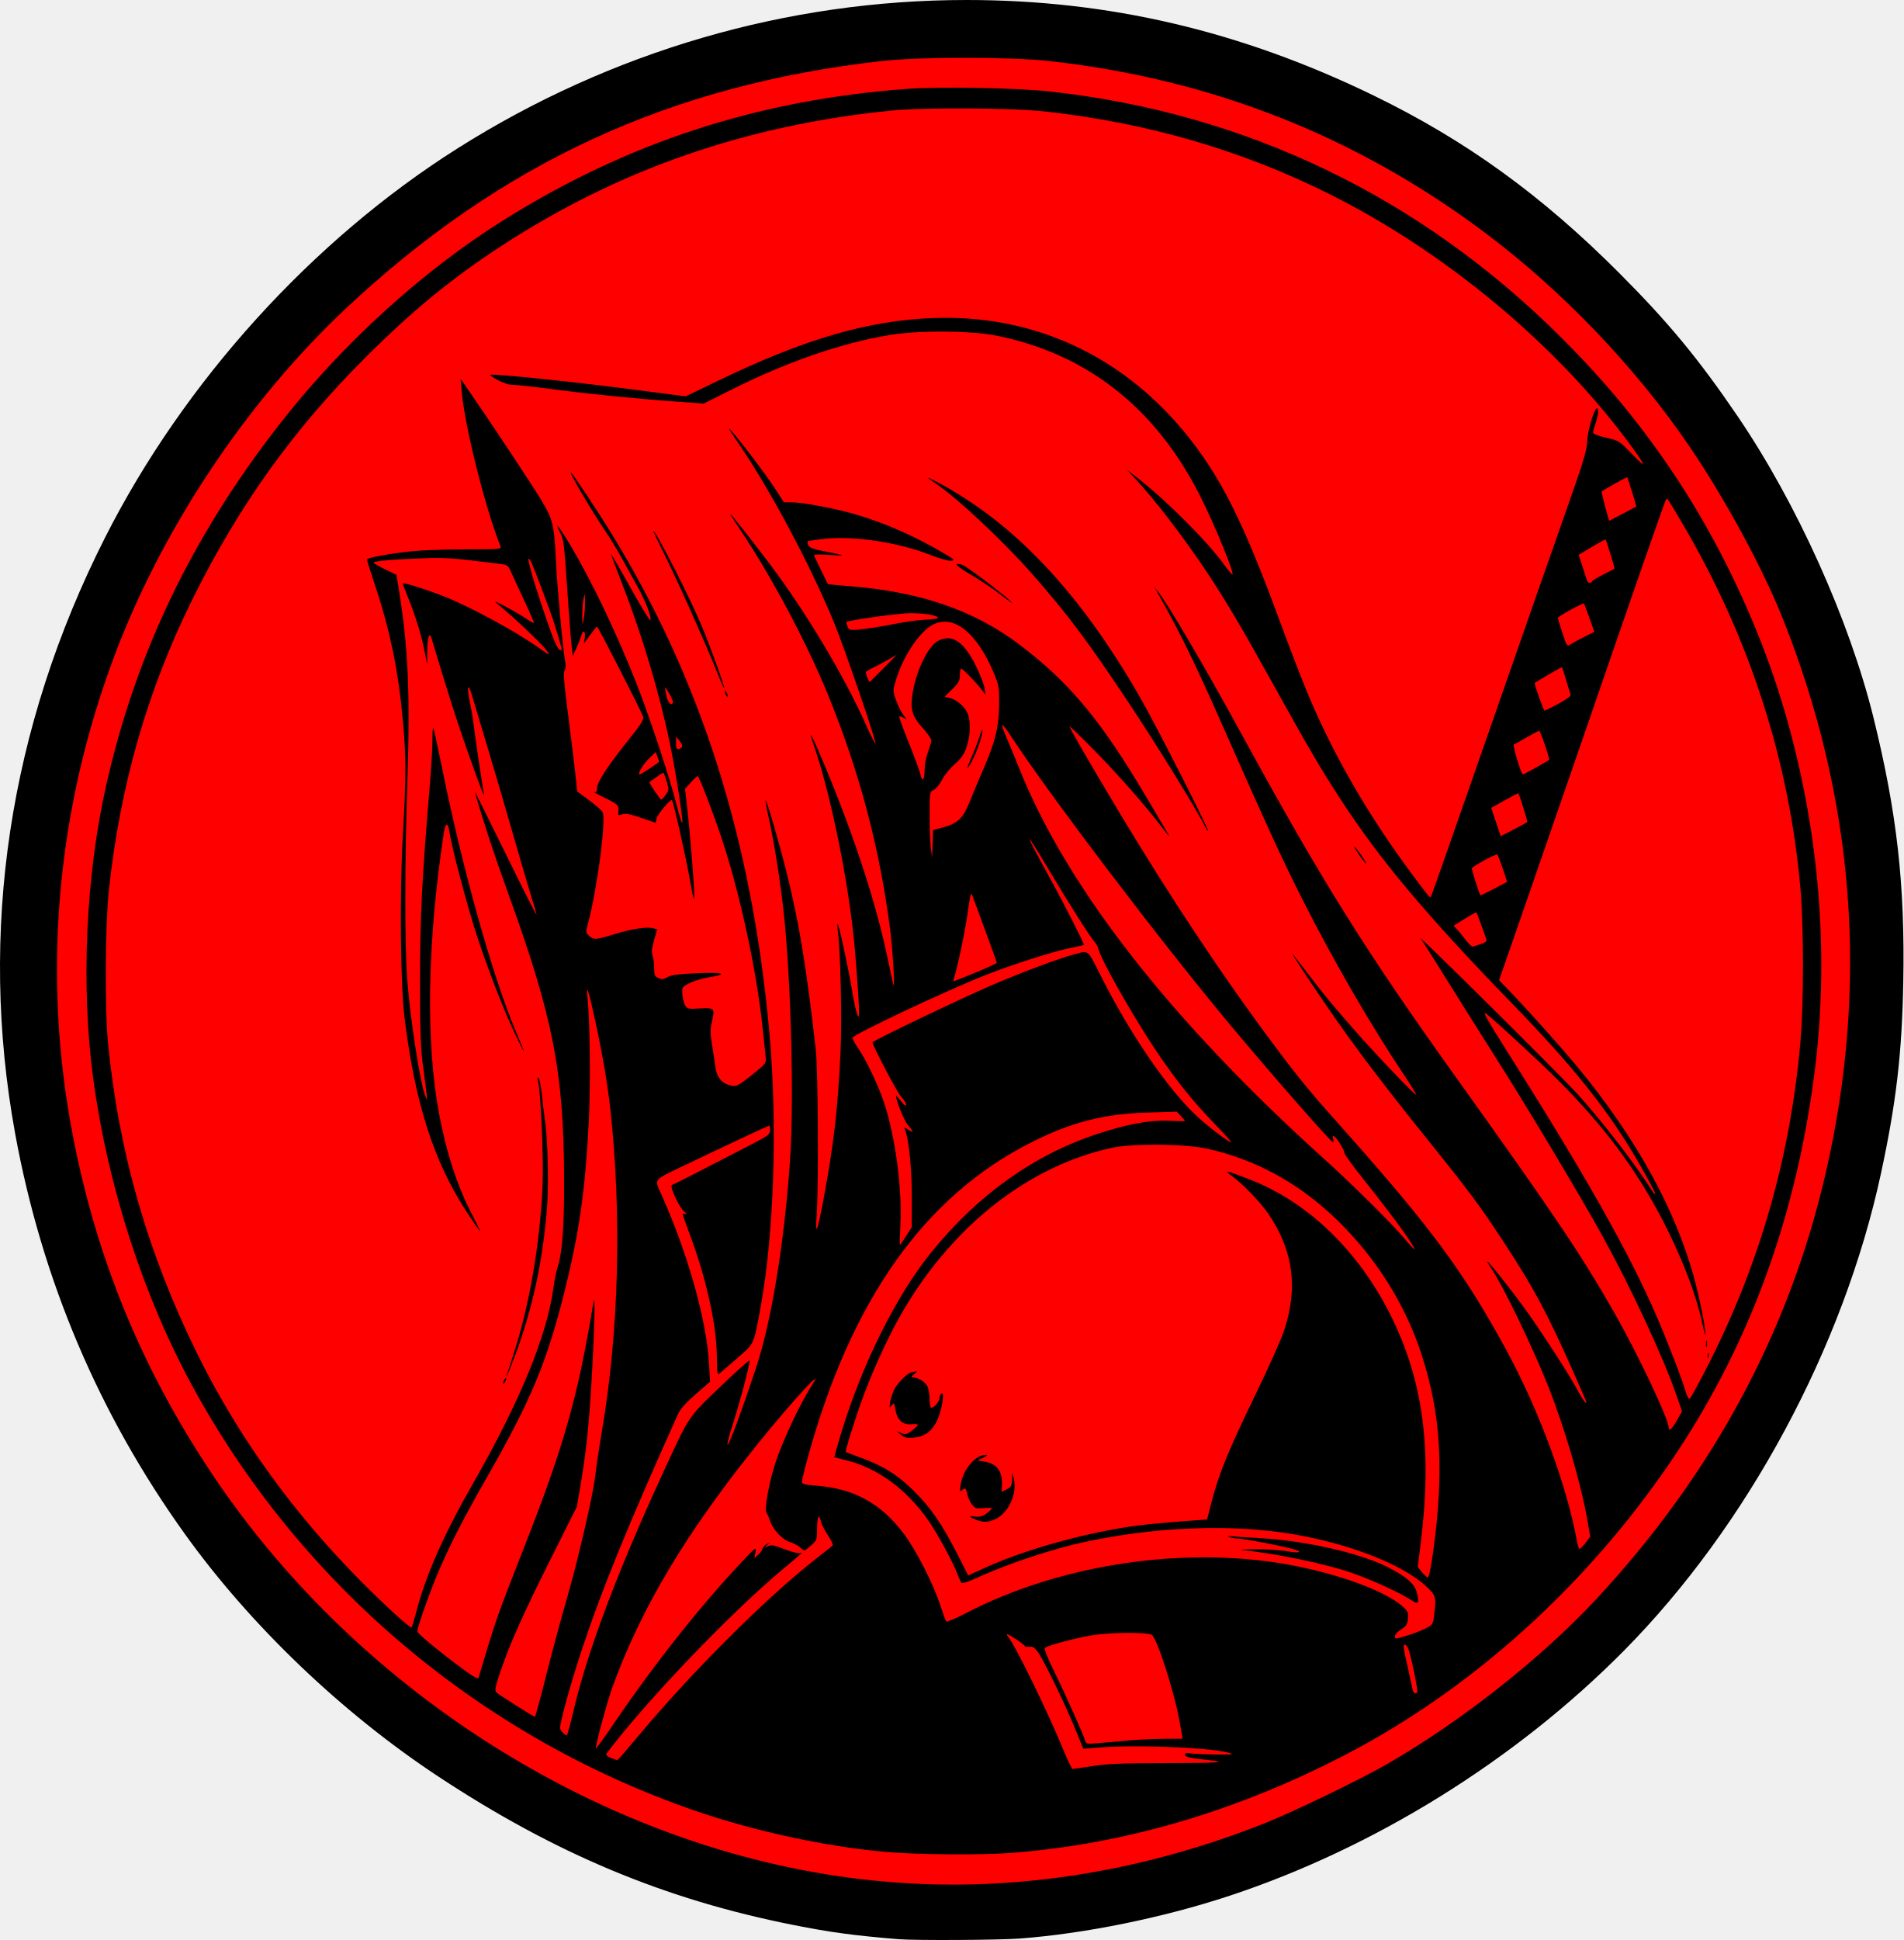
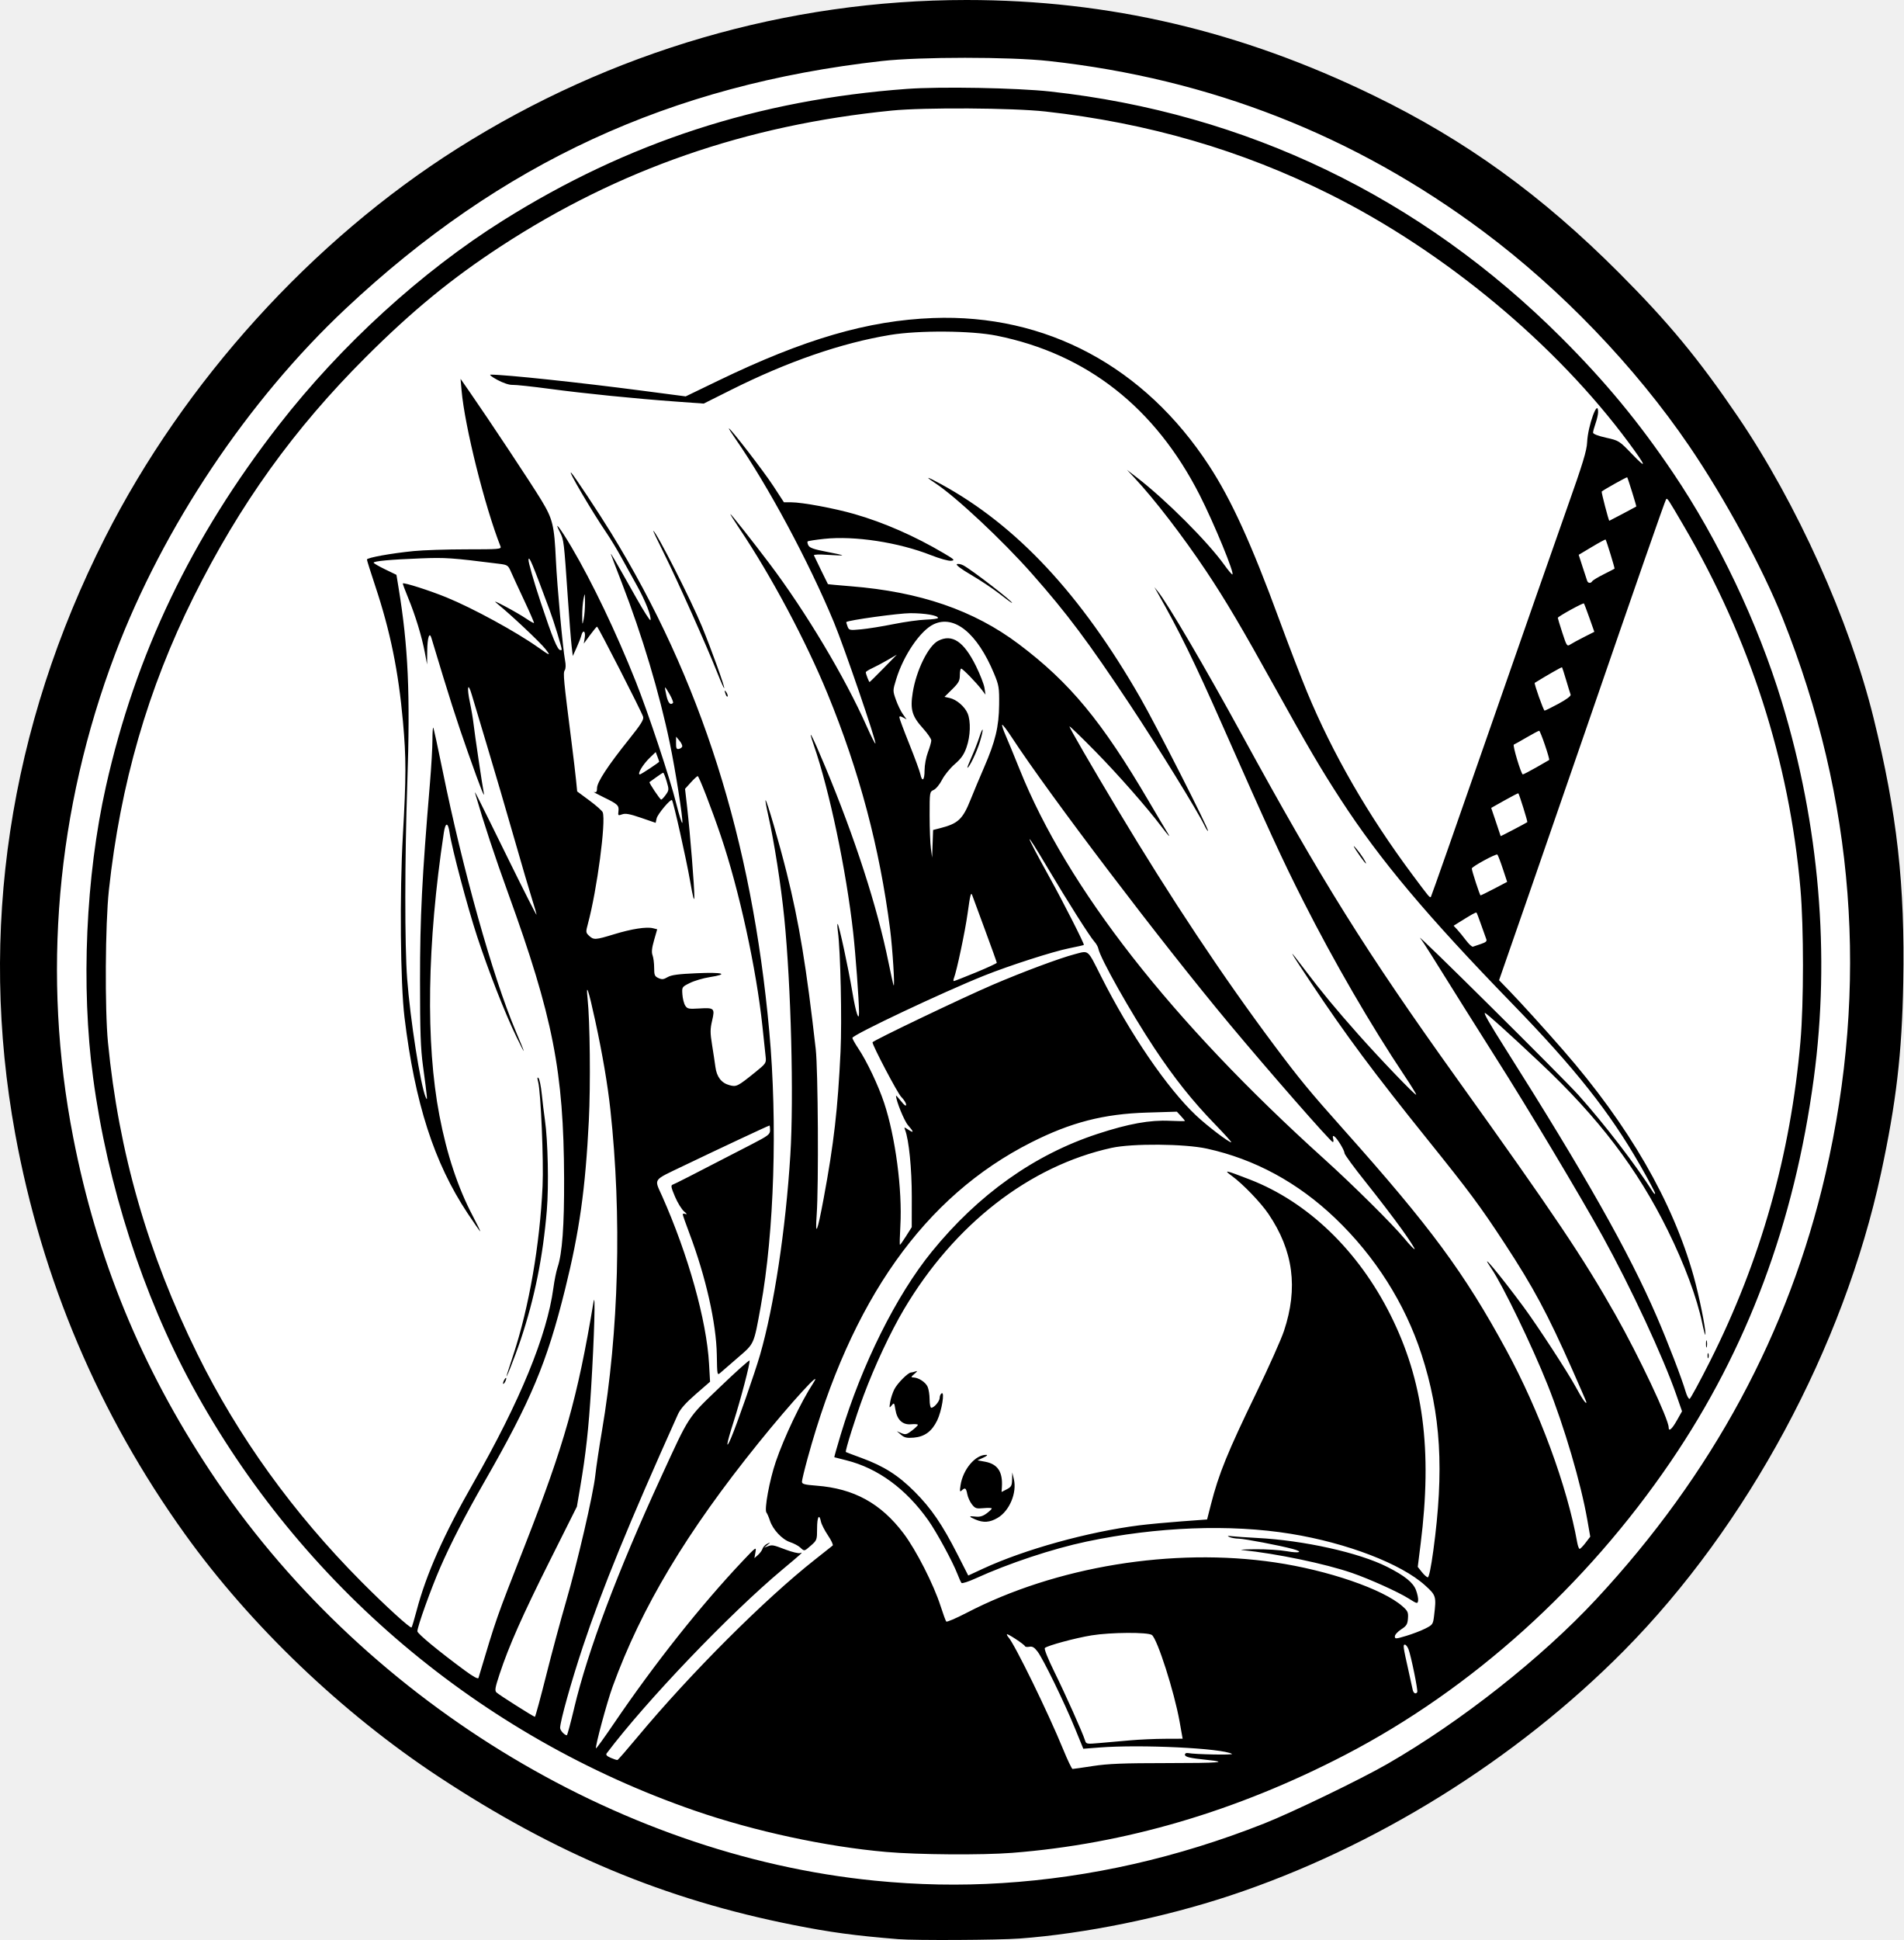
<svg xmlns="http://www.w3.org/2000/svg" width="299.849mm" height="305.547mm" viewBox="0 0 299.849 305.547" version="1.1" id="svg1" xml:space="preserve">
  <defs id="defs1" />
  <g id="layer1" transform="translate(157.0389,-444.9729)">
-     <ellipse style="fill:#ff0000;fill-opacity:1;stroke-width:1.228;paint-order:stroke fill markers" id="path4" cx="-6.619" cy="597.449" rx="145.098" ry="146.88" transform="translate(2.0833329e-7)" />
+     <ellipse style="fill:#ffffff;fill-opacity:1;stroke-width:1.228;paint-order:stroke fill markers" id="path4" cx="-6.619" cy="597.449" rx="145.098" ry="146.88" transform="translate(2.0833329e-7)" />
    <path style="display:inline;fill:#000000;fill-opacity:1" d="m -15.498,750.392 c -6.908,-0.562 -10.696,-1.074 -16.535,-2.231 -20.292,-4.023 -37.527,-11.227 -55.961,-23.391 -15.189,-10.022 -29.592,-23.799 -39.906,-38.171 -13.57,-18.908 -22.543,-40.064 -26.748,-63.063 -5.823,-31.855 -0.976,-64.001 14.158,-93.896 12.425,-24.544 32.604,-46.818 55.539,-61.305 24.196,-15.284 51.914,-23.362 80.162,-23.362 22.432,0 43.242,4.885 64.168,15.062 14.464,7.035 26.394,15.657 38.629,27.92 7.798,7.816 12.526,13.536 18.71,22.635 9.29,13.67 17.578,32.074 21.372,47.458 3.702,15.011 4.969,26.308 4.68,41.706 -0.21,11.187 -1.109,18.878 -3.512,30.03 -5.902,27.39 -21.06,55.537 -40.475,75.156 -17.056,17.235 -39.303,31.061 -62.125,38.609 -10.473,3.464 -22.856,5.985 -33.106,6.742 -3.338,0.246 -16.411,0.315 -19.05,0.1 z M 0.774,741.558 C 14.691,740.681 28.44,737.561 42.049,732.191 c 4.427,-1.747 15.192,-6.948 19.447,-9.395 11.576,-6.659 24.271,-16.67 32.894,-25.939 18.284,-19.654 30.363,-42.041 36.118,-66.94 6.876,-29.745 4.623,-59.086 -6.719,-87.518 -3.185,-7.983 -9.131,-18.948 -14.738,-27.178 C 100.538,502.725 88.859,490.559 76.592,481.408 56.341,466.3 33.591,457.379 8.183,454.583 c -6.14,-0.676 -20.312,-0.674 -26.326,0.002 -33.331,3.751 -59.985,16.055 -84.399,38.961 -15.48,14.524 -28.789,34.434 -36.331,54.349 -9.314,24.595 -11.594,50.773 -6.638,76.2 3.732,19.143 10.69,36.109 21.541,52.52 23.571,35.651 63.872,60.498 104.709,64.557 6.818,0.678 13.385,0.804 20.035,0.385 z M -17.405,736.656 c -9.522,-0.831 -20.779,-3.258 -30.183,-6.506 -33.819,-11.682 -62.115,-35.594 -79.158,-66.893 -7.787,-14.301 -13.368,-31.64 -15.628,-48.553 -1.923,-14.387 -1.16,-31.691 2.023,-45.88 4.671,-20.826 13.471,-39.209 27.244,-56.911 9.81,-12.608 22.475,-24.166 35.3,-32.213 19.618,-12.309 40.184,-19.008 63.632,-20.726 5.27,-0.386 17.325,-0.165 22.592,0.415 30.844,3.395 58.327,16.628 80.481,38.753 6.961,6.952 12.214,13.306 17.617,21.311 7.121,10.55 13.322,23.597 17.103,35.983 5.928,19.419 7.675,39.942 5.055,59.399 -3.067,22.779 -10.478,42.626 -22.527,60.325 -13.387,19.665 -31.349,35.85 -51.266,46.193 -17.109,8.885 -34.702,14.06 -52.507,15.443 -4.73,0.367 -14.782,0.296 -19.78,-0.14 z M 15.119,723.12 c 2.374,-0.365 4.757,-0.46 11.632,-0.463 8.333,-0.003 9.952,-0.134 6.303,-0.509 -2.706,-0.278 -3.44,-0.454 -3.44,-0.822 0,-0.188 0.208,-0.301 0.463,-0.251 1.108,0.22 7.307,0.337 6.945,0.132 -1.579,-0.896 -14.376,-1.51 -20.902,-1.004 l -2.514,0.195 -1.323,-3.238 c -1.652,-4.043 -4.985,-10.884 -5.876,-12.06 -0.507,-0.668 -0.822,-0.856 -1.29,-0.766 -0.341,0.065 -0.654,0.027 -0.695,-0.084 -0.111,-0.3 -2.853,-2.099 -2.853,-1.872 0,0.107 0.104,0.307 0.232,0.445 0.976,1.059 6.288,11.929 8.624,17.648 0.699,1.71 1.369,3.109 1.49,3.109 0.121,0 1.563,-0.207 3.205,-0.46 z m -71.741,-4.567 c 8.31,-9.984 20.06,-21.729 27.955,-27.944 1.423,-1.12 2.681,-2.118 2.796,-2.217 0.115,-0.1 -0.22,-0.819 -0.745,-1.598 -0.524,-0.779 -1.02,-1.751 -1.102,-2.159 -0.273,-1.363 -0.611,-0.763 -0.611,1.083 0,1.758 -0.034,1.855 -0.935,2.646 -1.1,0.966 -1.057,0.958 -1.729,0.332 -0.289,-0.269 -1.008,-0.648 -1.598,-0.843 -1.246,-0.411 -2.719,-1.991 -3.173,-3.402 -0.169,-0.525 -0.413,-1.088 -0.543,-1.252 -0.369,-0.467 0.479,-5.086 1.469,-7.996 1.307,-3.844 3.977,-9.453 5.89,-12.372 1.744,-2.662 -3.456,3.016 -8.601,9.391 -11.357,14.072 -18.447,25.915 -22.986,38.394 -0.905,2.487 -2.802,9.532 -2.617,9.717 0.053,0.053 1.319,-1.705 2.815,-3.907 6.431,-9.464 13.672,-18.598 20.339,-25.653 2.064,-2.184 2.12,-2.222 1.961,-1.323 l -0.164,0.926 0.563,-0.498 c 0.31,-0.274 0.633,-0.72 0.72,-0.992 0.086,-0.272 0.417,-0.62 0.734,-0.773 0.571,-0.276 0.571,-0.274 0.048,0.168 l -0.529,0.447 0.529,-0.199 c 0.737,-0.278 0.832,-0.261 2.888,0.517 1.006,0.381 2.018,0.621 2.249,0.534 0.54,-0.204 0.383,-0.058 -2.781,2.588 -8.319,6.955 -21.496,20.732 -27.694,28.956 -0.169,0.225 0.023,0.435 0.642,0.705 0.486,0.211 0.963,0.365 1.06,0.341 0.097,-0.024 1.514,-1.651 3.149,-3.615 z m 77.637,0.518 c 1.455,-0.127 3.905,-0.236 5.443,-0.242 l 2.797,-0.011 -0.483,-2.712 c -0.831,-4.661 -3.499,-12.994 -4.363,-13.626 -0.635,-0.464 -6.484,-0.428 -9.487,0.059 -2.565,0.416 -6.985,1.611 -7.372,1.993 -0.138,0.136 0.487,1.7 1.499,3.754 1.752,3.555 4.458,9.603 4.818,10.767 0.191,0.619 0.236,0.627 2.349,0.44 1.185,-0.105 3.344,-0.294 4.8,-0.421 z m -87.609,-5.083 c 2.174,-9.106 6.79,-21.376 13.674,-36.346 4.562,-9.921 4.116,-9.24 9.295,-14.213 2.519,-2.419 4.615,-4.296 4.658,-4.17 0.121,0.357 -1.396,6.156 -2.566,9.807 -1.076,3.357 -1.233,4.461 -0.335,2.362 0.906,-2.119 3.742,-10.252 4.549,-13.045 2.209,-7.644 4.043,-19.742 4.778,-31.509 0.562,-8.999 0.109,-26.704 -0.954,-37.306 -0.521,-5.198 -1.604,-12.113 -2.543,-16.243 -0.278,-1.221 -0.461,-2.264 -0.408,-2.318 0.151,-0.151 2.154,6.72 3.327,11.418 1.951,7.809 3.12,14.902 4.578,27.781 0.367,3.238 0.472,21.472 0.15,26.061 -0.257,3.67 0.092,2.857 1.101,-2.567 1.605,-8.626 2.228,-14.043 2.656,-23.109 0.234,-4.948 -0.006,-15.885 -0.415,-18.907 -0.098,-0.728 -0.114,-1.263 -0.036,-1.191 0.229,0.212 1.686,6.967 2.311,10.716 0.55,3.297 1.068,4.852 1.053,3.162 -0.018,-2.02 -0.54,-9.105 -0.925,-12.554 -1.092,-9.781 -3.753,-22.431 -6.199,-29.478 -1.077,-3.103 -0.308,-1.658 1.779,3.343 4.707,11.279 8.204,22.08 9.979,30.825 0.377,1.859 0.742,3.499 0.81,3.644 0.233,0.499 -0.159,-5.77 -0.553,-8.839 -1.645,-12.822 -4.855,-24.905 -9.847,-37.066 -3.43,-8.354 -8.889,-18.588 -13.867,-25.995 -0.856,-1.273 -1.505,-2.315 -1.444,-2.315 0.121,0 3.56,4.357 6.162,7.805 5.716,7.576 11.873,17.878 15.303,25.605 0.696,1.568 1.317,2.8 1.38,2.737 0.214,-0.214 -4.908,-15.182 -6.543,-19.124 -3.956,-9.536 -10.376,-21.493 -15.497,-28.864 -0.632,-0.91 -1.101,-1.654 -1.042,-1.654 0.275,0 5.495,6.765 6.992,9.062 l 1.682,2.58 h 1.131 c 1.741,0 6.822,0.944 9.981,1.854 4.658,1.342 9.485,3.459 14.088,6.18 1.67,0.987 1.781,1.103 1.13,1.178 -0.397,0.046 -1.809,-0.347 -3.139,-0.873 -5.143,-2.034 -12.06,-3.092 -16.855,-2.58 -1.353,0.145 -2.523,0.327 -2.601,0.404 -0.078,0.078 -0.021,0.366 0.126,0.641 0.2,0.374 0.906,0.62 2.8,0.977 1.393,0.262 2.532,0.518 2.532,0.568 0,0.05 -1.028,0.019 -2.285,-0.07 -1.335,-0.094 -2.242,-0.061 -2.183,0.079 0.116,0.272 2.145,4.444 2.203,4.529 0.021,0.03 1.64,0.183 3.599,0.338 10.906,0.868 19.388,3.785 26.45,9.098 8.067,6.069 13.076,12.12 20.504,24.772 1.324,2.256 2.632,4.458 2.905,4.895 0.637,1.016 0.216,0.598 -0.931,-0.926 -2.257,-2.996 -6.791,-8.153 -10.41,-11.838 -2.178,-2.218 -4.008,-3.986 -4.065,-3.929 -0.093,0.093 3.357,6.053 7.62,13.163 8.337,13.907 16.521,26.219 24.68,37.132 3.943,5.274 5.567,7.243 10.906,13.229 13.712,15.374 18.966,22.493 25.583,34.66 5.226,9.61 9.612,21.507 11.194,30.361 0.098,0.546 0.269,0.992 0.381,0.992 0.112,0 0.534,-0.432 0.937,-0.961 l 0.733,-0.961 -0.465,-2.659 c -1.012,-5.783 -3.612,-14.629 -6.236,-21.216 -2.447,-6.143 -7.057,-15.683 -8.863,-18.34 -2.21,-3.252 1.296,0.926 5.066,6.037 2.173,2.946 6.94,10.254 8.155,12.5 1.072,1.983 1.734,2.935 1.734,2.496 0,-0.064 -0.996,-2.363 -2.213,-5.109 -3.932,-8.871 -6.11,-12.932 -10.675,-19.907 -3.8,-5.806 -5.517,-8.12 -12.101,-16.307 -8.501,-10.572 -12.835,-16.399 -18.339,-24.654 -3.727,-5.59 -3.884,-5.924 -0.975,-2.069 2.549,3.378 4.8,6.101 8.308,10.052 3.505,3.947 9.04,9.714 9.184,9.569 0.054,-0.054 -0.769,-1.395 -1.828,-2.98 C 58.936,606.514 53.075,596.405 48.274,586.922 44.977,580.41 42.786,575.648 35.552,559.273 31.102,549.198 28.726,544.341 25.326,538.371 l -0.527,-0.926 0.541,0.661 c 1.521,1.861 7.43,11.933 13.272,22.622 12.599,23.052 19.484,34.064 33.816,54.083 15.491,21.639 19.869,28.156 24.995,37.213 3.69,6.519 8.391,16.472 8.391,17.764 0,0.724 0.509,0.292 1.293,-1.097 l 0.814,-1.443 -0.903,-2.594 c -2.081,-5.978 -7.153,-16.89 -11.597,-24.947 -3.482,-6.313 -11.985,-20.526 -16.859,-28.178 -1.779,-2.793 -7.911,-12.563 -10.131,-16.14 -0.722,-1.164 -1.507,-2.354 -1.743,-2.644 -1.327,-1.629 22.469,21.961 24.941,24.725 4.103,4.587 8.988,10.945 11.721,15.258 0.173,0.273 0.322,0.368 0.331,0.21 0.009,-0.158 -1.069,-2.182 -2.395,-4.498 C 96.533,620.133 91.069,613.238 81.144,603.02 67.715,589.195 60.362,580.444 54.166,570.915 51.013,566.063 48.984,562.607 43.763,553.188 38.556,543.794 36.013,539.494 32.969,534.931 29.318,529.461 24.807,523.591 21.701,520.27 l -1.216,-1.3 1.587,1.224 c 4.545,3.505 11.134,10.096 13.758,13.762 0.582,0.813 1.145,1.484 1.25,1.491 0.449,0.03 -2.868,-8.038 -5.14,-12.502 -7.022,-13.795 -17.78,-22.239 -31.98,-25.102 -3.997,-0.806 -12.263,-0.864 -16.781,-0.118 -7.676,1.268 -16.142,4.192 -25.064,8.658 l -4.304,2.154 -4.366,-0.316 c -6.518,-0.472 -14.335,-1.26 -19.922,-2.008 -2.735,-0.366 -5.355,-0.646 -5.821,-0.622 -0.514,0.027 -1.456,-0.282 -2.396,-0.786 -0.852,-0.457 -1.328,-0.83 -1.058,-0.829 2.421,0.007 13.848,1.218 23.81,2.522 l 6.916,0.906 5.123,-2.476 c 13.571,-6.559 23.582,-9.478 33.83,-9.865 17.793,-0.671 33.312,7.63 43.509,23.274 3.501,5.372 6.625,12.224 11.002,24.134 1.497,4.075 3.484,9.243 4.414,11.486 4.033,9.723 9.597,19.378 16.558,28.73 2.68,3.601 2.776,3.716 2.951,3.541 0.07,-0.07 4.227,-11.909 9.236,-26.308 5.01,-14.399 10.503,-30.11 12.206,-34.912 2.481,-6.992 3.112,-9.06 3.169,-10.382 0.112,-2.591 1.727,-7.016 1.727,-4.733 0,0.345 -0.179,1.134 -0.397,1.753 -0.218,0.619 -0.397,1.278 -0.397,1.466 0,0.21 0.79,0.518 2.051,0.799 2.03,0.454 2.071,0.48 4.114,2.602 2.402,2.496 2.241,1.948 -0.528,-1.797 C 88.054,499.18 70.549,484.623 52.5,475.599 38.571,468.634 23.825,464.339 7.653,462.536 c -5.141,-0.573 -19.079,-0.66 -24.209,-0.15 -22.912,2.275 -43.039,9.261 -61.584,21.377 -7.775,5.08 -13.949,10.144 -21.248,17.428 -11.361,11.338 -19.881,23.196 -27.153,37.794 -7.212,14.478 -11.544,29.475 -13.349,46.217 -0.574,5.328 -0.653,18.692 -0.142,23.945 1.683,17.275 6.265,33.232 14.106,49.122 6.397,12.965 15.081,25.015 25.804,35.809 3.797,3.822 7.723,7.403 7.91,7.216 0.075,-0.075 0.43,-1.253 0.79,-2.618 1.523,-5.781 4.285,-11.994 8.98,-20.209 7.31,-12.787 11.558,-23.132 12.57,-30.609 0.164,-1.21 0.459,-2.676 0.657,-3.258 0.744,-2.192 1.064,-6.53 1.036,-14.023 -0.063,-16.837 -1.75,-25.427 -8.837,-44.979 -2.101,-5.796 -3.785,-10.896 -5.174,-15.67 -0.173,-0.596 0.16,0.065 5.365,10.643 2.363,4.802 4.298,8.612 4.299,8.467 0.001,-0.146 -0.305,-1.217 -0.68,-2.381 -0.375,-1.164 -1.67,-5.569 -2.877,-9.79 -1.207,-4.22 -3.092,-10.649 -4.188,-14.287 -1.096,-3.638 -2.201,-7.329 -2.456,-8.202 -0.61,-2.086 -0.805,-1.197 -0.28,1.274 0.222,1.046 0.477,2.556 0.566,3.356 0.171,1.532 1.4,9.838 1.58,10.676 0.302,1.402 -0.439,-0.457 -2.436,-6.115 -1.837,-5.205 -2.96,-8.722 -5.787,-18.124 -0.31,-1.03 -0.633,-0.043 -0.655,2.004 l -0.024,2.167 -0.349,-1.852 c -0.473,-2.51 -1.503,-5.887 -2.619,-8.591 -0.509,-1.232 -0.893,-2.273 -0.854,-2.311 0.179,-0.179 4.266,1.129 6.903,2.209 4.167,1.706 10.957,5.412 14.43,7.876 1.923,1.364 2.03,1.385 1.098,0.207 -0.834,-1.054 -5.426,-5.377 -7.452,-7.015 -0.768,-0.621 -0.568,-0.56 1.194,0.369 1.164,0.613 2.631,1.467 3.26,1.896 0.629,0.43 1.181,0.74 1.227,0.689 0.046,-0.05 -0.647,-1.647 -1.54,-3.548 -0.893,-1.901 -1.833,-3.939 -2.09,-4.528 -0.44,-1.011 -0.544,-1.081 -1.852,-1.245 -7.514,-0.946 -8.422,-1.009 -12.382,-0.855 -4.75,0.185 -7.393,0.427 -7.393,0.678 0,0.097 0.808,0.567 1.796,1.045 l 1.796,0.869 0.333,2.026 c 1.523,9.271 1.855,16.687 1.379,30.734 -0.407,12.013 -0.419,25.597 -0.027,30.824 0.48,6.391 2.099,16.771 2.91,18.653 0.338,0.785 0.313,0.493 -0.415,-4.895 -0.375,-2.773 -0.465,-5.388 -0.465,-13.494 -6.55e-4,-9.968 0.306,-16.059 1.566,-31.078 0.213,-2.541 0.388,-5.567 0.388,-6.725 0,-1.158 0.058,-2.047 0.129,-1.976 0.071,0.071 0.731,3.097 1.467,6.725 3.168,15.621 7.889,32.455 11.494,40.992 1.674,3.965 1.707,4.193 0.137,0.967 -1.781,-3.66 -4.373,-10.278 -6.182,-15.784 -1.528,-4.649 -3.992,-13.931 -4.34,-16.35 -0.244,-1.692 -0.656,-1.692 -0.911,0.002 -2.634,17.458 -2.878,33.094 -0.695,44.526 1.17,6.128 2.909,11.368 5.246,15.809 0.708,1.346 1.242,2.447 1.185,2.447 -0.056,0 -0.951,-1.28 -1.989,-2.844 -5.289,-7.976 -8.299,-17.327 -9.944,-30.89 -0.645,-5.322 -0.772,-19.523 -0.254,-28.614 0.528,-9.274 0.53,-12.203 0.016,-17.918 -0.722,-8.023 -1.995,-14.25 -4.376,-21.408 -0.716,-2.151 -1.301,-4.014 -1.301,-4.14 0,-0.29 3.814,-0.98 7.37,-1.333 1.507,-0.15 5.24,-0.272 8.297,-0.272 5.185,0 5.544,-0.031 5.374,-0.463 -2.484,-6.299 -5.636,-18.915 -6.13,-24.54 l -0.163,-1.852 1.379,1.984 c 3.034,4.366 9.8,14.574 11.311,17.066 1.84,3.034 2.071,3.979 2.33,9.525 0.188,4.022 1.1,14.028 1.433,15.723 0.148,0.754 0.132,1.328 -0.045,1.612 -0.277,0.444 -0.186,1.394 1.1,11.504 0.278,2.183 0.585,4.779 0.684,5.77 l 0.179,1.801 1.928,1.426 c 1.06,0.784 2.003,1.621 2.094,1.859 0.541,1.41 -0.894,12.236 -2.324,17.531 -0.36,1.335 -0.352,1.422 0.18,1.918 0.726,0.677 0.99,0.661 3.931,-0.239 2.758,-0.844 5.101,-1.209 6.122,-0.953 l 0.674,0.169 -0.491,1.716 c -0.354,1.239 -0.421,1.899 -0.24,2.376 0.138,0.363 0.251,1.251 0.251,1.972 0,1.149 0.084,1.349 0.675,1.619 0.552,0.251 0.816,0.225 1.442,-0.145 0.584,-0.345 1.683,-0.492 4.616,-0.619 4.146,-0.179 5.136,0.126 2.008,0.618 -1.013,0.159 -2.412,0.573 -3.109,0.918 -1.261,0.625 -1.267,0.635 -1.181,1.819 0.047,0.655 0.248,1.443 0.447,1.752 0.323,0.502 0.549,0.549 2.163,0.449 2.417,-0.15 2.531,-0.045 2.072,1.909 -0.316,1.346 -0.317,1.91 -0.008,3.827 0.2,1.237 0.437,2.806 0.527,3.487 0.206,1.55 0.938,2.502 2.19,2.848 1.115,0.308 1.282,0.225 4.073,-2.024 1.677,-1.351 1.755,-1.464 1.654,-2.401 -0.058,-0.541 -0.288,-2.71 -0.51,-4.82 -0.956,-9.075 -3.669,-21.49 -6.562,-30.03 -1.425,-4.208 -3.432,-9.393 -3.635,-9.393 -0.102,0 -0.594,0.451 -1.091,1.002 l -0.905,1.002 0.332,2.901 c 0.471,4.123 1.156,12.653 1.132,14.107 -0.014,0.856 -0.213,0.117 -0.655,-2.43 -0.606,-3.49 -2.642,-12.579 -2.869,-12.806 -0.223,-0.223 -2.262,2.207 -2.413,2.878 l -0.158,0.701 -2.3,-0.791 c -1.769,-0.608 -2.456,-0.734 -2.976,-0.545 -0.623,0.227 -0.669,0.193 -0.588,-0.439 0.124,-0.965 -0.074,-1.157 -2.309,-2.241 -1.091,-0.53 -1.776,-0.906 -1.521,-0.836 0.363,0.099 0.463,-0.037 0.463,-0.634 0,-0.914 1.722,-3.536 5.06,-7.702 1.858,-2.318 2.33,-3.075 2.198,-3.521 -0.23,-0.778 -7.093,-14.194 -7.258,-14.19 -0.073,0.002 -0.572,0.604 -1.11,1.337 l -0.978,1.333 0.153,-0.94 c 0.17,-1.047 -0.291,-1.328 -0.542,-0.33 -0.084,0.336 -0.42,1.199 -0.747,1.918 l -0.594,1.308 -0.188,-1.587 c -0.104,-0.873 -0.375,-4.326 -0.602,-7.673 -0.603,-8.854 -0.624,-9.033 -1.228,-10.217 -1.092,-2.14 0.049,-0.671 1.835,2.361 3.272,5.558 7.022,13.401 10.081,21.086 1.987,4.991 5.399,15.261 6.373,19.182 0.488,1.965 0.931,3.362 0.985,3.106 0.121,-0.582 -1.087,-8.26 -1.966,-12.499 -1.641,-7.905 -4.368,-17.017 -7.563,-25.268 -0.873,-2.256 -1.644,-4.28 -1.713,-4.498 -0.132,-0.419 0.517,0.698 3.979,6.845 1.178,2.091 2.185,3.669 2.24,3.507 0.183,-0.55 -0.804,-3.065 -2.142,-5.457 -0.733,-1.31 -1.853,-3.334 -2.489,-4.498 -0.636,-1.164 -1.658,-2.851 -2.27,-3.749 -2.342,-3.435 -6.329,-10.237 -5.557,-9.48 0.418,0.41 4.32,6.3 6.222,9.393 14.172,23.047 22.208,48.354 24.954,78.578 1.312,14.448 0.775,31.648 -1.355,43.351 -1.096,6.02 -0.983,5.766 -3.549,7.982 -1.237,1.068 -2.487,2.151 -2.778,2.407 -0.525,0.461 -0.53,0.441 -0.584,-2.803 -0.084,-4.978 -1.724,-12.252 -4.305,-19.103 -0.585,-1.552 -1.063,-2.916 -1.063,-3.031 0,-0.115 0.208,-0.134 0.463,-0.043 0.265,0.095 0.166,-0.076 -0.232,-0.399 -0.382,-0.31 -1.034,-1.362 -1.448,-2.337 -0.622,-1.465 -0.686,-1.795 -0.363,-1.9 0.348,-0.114 2.583,-1.255 12.493,-6.38 2.567,-1.327 2.843,-1.541 2.844,-2.198 8.56e-4,-0.4 -0.043,-0.728 -0.098,-0.728 -0.138,0 -8.108,3.735 -13.479,6.317 -5.012,2.409 -4.69,1.96 -3.429,4.795 4.111,9.245 7.005,19.573 7.392,26.381 l 0.162,2.855 -2.262,1.967 c -1.582,1.376 -2.425,2.33 -2.805,3.175 -7.708,17.144 -11.95,27.512 -14.982,36.622 -1.818,5.462 -3.57,11.725 -3.57,12.761 0,0.392 0.68,1.137 1.058,1.16 0.073,0.004 0.594,-1.927 1.159,-4.291 z M -77.799,662.857 c 0,-0.146 0.115,-0.443 0.256,-0.661 0.141,-0.218 0.256,-0.278 0.256,-0.132 0,0.146 -0.115,0.443 -0.256,0.661 -0.141,0.218 -0.256,0.278 -0.256,0.132 z m 0.67,-1.587 c 0.09,-0.291 0.517,-1.601 0.949,-2.91 2.48,-7.51 4.181,-17.326 4.608,-26.591 0.183,-3.965 -0.273,-14.766 -0.691,-16.382 -0.168,-0.647 -0.153,-0.822 0.052,-0.618 0.157,0.157 0.387,1.278 0.511,2.491 0.124,1.213 0.345,3.039 0.493,4.057 0.48,3.309 0.631,10.39 0.305,14.287 -0.616,7.361 -1.924,13.841 -4.114,20.373 -0.933,2.784 -2.712,7.239 -2.113,5.292 z M 57.22,579.844 c -1.084,-1.535 -1.347,-2.086 -0.536,-1.124 0.707,0.839 1.606,2.249 1.433,2.249 -0.056,0 -0.46,-0.506 -0.897,-1.124 z m -24.511,-4.831 c -1.053,-2.209 -7.389,-12.481 -11.759,-19.064 -6.598,-9.941 -9.889,-14.336 -15.437,-20.621 -4.633,-5.248 -11.955,-12.1 -15.256,-14.278 -1.725,-1.138 -1.342,-1.068 0.926,0.168 11.932,6.504 22.063,17.366 31.422,33.688 2.534,4.418 10.833,20.739 10.643,20.929 -0.055,0.055 -0.298,-0.315 -0.54,-0.822 z M -42.717,554.368 c -0.255,-0.665 -0.18,-0.837 0.132,-0.301 0.154,0.266 0.225,0.539 0.157,0.607 -0.068,0.068 -0.198,-0.07 -0.289,-0.306 z m -1.354,-3.496 c -1.559,-3.966 -6.308,-14.595 -8.334,-18.653 -0.999,-2.001 -1.776,-3.638 -1.726,-3.638 0.41,0 5.945,10.878 7.674,15.081 1.483,3.606 3.63,9.559 3.495,9.694 -0.052,0.052 -0.551,-1.066 -1.109,-2.484 z M 0.377,538.476 c -1.019,-0.796 -3.009,-2.123 -4.424,-2.949 -1.537,-0.897 -2.448,-1.577 -2.265,-1.69 0.169,-0.104 0.627,-0.024 1.018,0.178 1.286,0.665 8.109,5.938 7.654,5.915 -0.073,-0.004 -0.966,-0.658 -1.984,-1.455 z M -70.999,708.823 c 0.907,-3.599 2.299,-8.768 3.093,-11.488 1.821,-6.234 4.315,-16.979 4.642,-20.003 0.137,-1.268 0.604,-4.389 1.038,-6.935 2.678,-15.726 3.156,-33.887 1.334,-50.668 -0.43,-3.96 -1.239,-8.707 -2.386,-13.997 -1.073,-4.95 -1.491,-6.153 -1.203,-3.466 0.378,3.524 0.482,13.549 0.199,19.182 -0.543,10.81 -1.482,17.482 -3.744,26.591 -2.875,11.576 -5.349,17.48 -12.696,30.295 -3.012,5.253 -5.332,9.755 -6.978,13.54 -1.483,3.41 -3.607,9.337 -3.592,10.026 0.008,0.371 3.372,3.149 7.47,6.168 1.34,0.987 2.09,1.394 2.157,1.17 2.897,-9.673 2.685,-9.067 7.299,-20.849 6.23,-15.908 8.315,-23.298 10.823,-38.365 0.325,-1.953 0.114,5.526 -0.385,13.647 -0.391,6.361 -0.824,10.282 -1.712,15.506 l -0.526,3.091 -4.214,8.418 c -4.378,8.745 -6.473,13.466 -7.945,17.903 -0.727,2.191 -0.807,2.66 -0.503,2.946 0.42,0.395 5.853,3.838 6.05,3.834 0.073,-0.002 0.874,-2.948 1.781,-6.546 z m 137.211,2.651 c 0.14,-0.237 -0.978,-5.709 -1.379,-6.747 C 64.678,704.327 64.42,704 64.26,704 c -0.321,0 -0.274,0.336 0.572,4.101 0.294,1.31 0.589,2.649 0.655,2.977 0.118,0.584 0.493,0.789 0.726,0.397 z m 1.264,-10.004 c 1.169,-0.591 1.225,-0.673 1.387,-2.02 0.367,-3.06 0.324,-3.208 -1.408,-4.775 -3.769,-3.411 -12.314,-6.692 -21.169,-8.13 -9.549,-1.55 -21.076,-1.113 -32.141,1.219 -5.367,1.131 -12.271,3.421 -17.501,5.804 -1.121,0.511 -2.121,0.834 -2.222,0.719 -0.101,-0.116 -0.389,-0.746 -0.639,-1.401 -0.731,-1.912 -3.277,-6.601 -4.597,-8.467 -3.505,-4.953 -7.942,-8.205 -12.887,-9.444 -1.019,-0.255 -1.88,-0.475 -1.913,-0.488 -0.034,-0.013 0.421,-1.624 1.01,-3.579 3.321,-11.02 8.753,-21.924 14.349,-28.803 7.334,-9.017 16.161,-15.287 26.109,-18.548 4.875,-1.598 8.252,-2.209 11.382,-2.059 1.307,0.062 2.376,0.072 2.376,0.021 0,-0.051 -0.285,-0.401 -0.634,-0.776 l -0.634,-0.683 -4.724,0.144 c -6.808,0.207 -11.967,1.537 -18.219,4.697 -16.832,8.508 -28.379,24.808 -35.213,49.709 -0.496,1.807 -0.902,3.487 -0.902,3.731 0,0.369 0.391,0.475 2.297,0.622 5.893,0.453 10.133,2.78 13.717,7.527 1.968,2.606 4.744,8.055 5.822,11.425 0.396,1.237 0.8,2.339 0.899,2.448 0.099,0.109 1.543,-0.509 3.209,-1.373 14.068,-7.301 32.463,-10.312 48.536,-7.945 8.386,1.235 17.031,4.204 20.108,6.906 0.844,0.741 0.944,0.961 0.874,1.922 -0.068,0.925 -0.226,1.179 -1.072,1.725 -0.546,0.352 -0.992,0.847 -0.992,1.099 0,0.428 0.12,0.423 1.786,-0.075 0.982,-0.294 2.334,-0.811 3.004,-1.15 z m -2.636,-4.744 c -1.61,-1.018 -6.142,-3.062 -8.901,-4.014 -4.224,-1.457 -11.85,-3.047 -17.33,-3.613 -0.509,-0.053 0.443,-0.108 2.117,-0.124 1.673,-0.016 3.906,0.126 4.961,0.315 2.014,0.361 2.644,0.109 0.902,-0.36 -2.033,-0.547 -7.548,-1.599 -8.479,-1.618 -0.526,-0.01 -1.194,-0.126 -1.485,-0.258 -0.404,-0.183 -0.31,-0.213 0.397,-0.127 0.509,0.062 2.295,0.184 3.969,0.271 7.377,0.383 16.053,2.313 20.485,4.555 2.752,1.393 4.079,2.46 4.531,3.643 0.236,0.619 0.39,1.373 0.341,1.676 -0.085,0.524 -0.156,0.508 -1.507,-0.347 z m 3.895,-7.477 c 1.737,-12.76 1.21,-21.558 -1.858,-30.989 -2.605,-8.008 -7.313,-15.429 -13.595,-21.427 -5.878,-5.612 -12.649,-9.286 -20.173,-10.946 -3.531,-0.779 -11.782,-0.846 -15.071,-0.122 -12.929,2.846 -24.739,12.03 -32.672,25.408 -2.113,3.564 -4.606,8.88 -6.346,13.535 -1.243,3.325 -2.979,8.848 -2.816,8.958 0.052,0.035 1.167,0.457 2.476,0.937 3.511,1.287 5.778,2.726 8.348,5.301 2.619,2.624 4.351,5.155 6.746,9.856 l 1.709,3.356 2.314,-1.073 c 6.546,-3.034 16.569,-5.814 24.65,-6.836 1.371,-0.173 4.33,-0.451 6.576,-0.618 l 4.084,-0.302 0.608,-2.381 c 1.229,-4.815 2.612,-8.215 7.16,-17.595 1.94,-4.002 3.894,-8.374 4.341,-9.716 2.258,-6.77 1.478,-12.647 -2.447,-18.435 -1.225,-1.806 -4.029,-4.718 -5.748,-5.97 -1.399,-1.018 -1.094,-0.958 2.819,0.556 9.119,3.529 17.056,11.164 22.132,21.287 5.2,10.372 6.637,21.253 4.77,36.119 l -0.452,3.602 0.645,0.815 c 0.355,0.448 0.777,0.822 0.939,0.83 0.18,0.009 0.512,-1.592 0.86,-4.153 z m -72.128,-4.959 c -1.095,-0.476 -1.085,-0.584 0.042,-0.452 0.643,0.075 1.136,-0.068 1.72,-0.5 0.45,-0.333 0.818,-0.684 0.818,-0.781 0,-0.097 -0.576,-0.121 -1.28,-0.053 -1.15,0.11 -1.338,0.05 -1.845,-0.595 -0.311,-0.395 -0.641,-1.123 -0.733,-1.617 -0.183,-0.974 -0.344,-1.078 -0.884,-0.568 -0.29,0.273 -0.321,0.13 -0.178,-0.822 0.378,-2.505 2.34,-4.828 4.048,-4.791 0.284,0.006 0.103,0.182 -0.45,0.435 l -0.926,0.425 1.191,0.219 c 1.998,0.368 2.814,1.605 2.652,4.021 l -0.05,0.746 0.816,-0.422 c 0.707,-0.366 0.819,-0.571 0.842,-1.539 l 0.027,-1.118 0.251,1.058 c 0.511,2.151 -0.688,5.006 -2.563,6.105 -1.234,0.723 -2.237,0.794 -3.496,0.247 z m -11.711,-13.341 -0.659,-0.561 0.719,0.307 c 0.632,0.27 0.832,0.221 1.654,-0.406 0.514,-0.392 0.935,-0.8 0.935,-0.905 0,-0.106 -0.47,-0.147 -1.044,-0.092 -1.352,0.129 -2.234,-0.691 -2.495,-2.318 -0.173,-1.084 -0.208,-1.122 -0.588,-0.65 -0.374,0.464 -0.391,0.424 -0.233,-0.545 0.094,-0.575 0.392,-1.48 0.662,-2.009 0.482,-0.945 2.166,-2.633 2.627,-2.633 0.129,0 0.452,-0.079 0.718,-0.176 0.338,-0.123 0.285,-0.006 -0.177,0.388 -0.56,0.477 -0.588,0.566 -0.185,0.573 0.814,0.015 1.92,0.731 2.25,1.457 0.174,0.382 0.316,1.283 0.316,2.004 0,0.721 0.119,1.31 0.265,1.31 0.453,0 1.323,-1.033 1.323,-1.572 0,-0.282 0.138,-0.599 0.306,-0.703 0.527,-0.326 0.014,2.797 -0.701,4.27 -0.843,1.735 -1.98,2.569 -3.698,2.712 -1.081,0.09 -1.462,0.004 -1.995,-0.45 z M 112.325,659.375 c 7.97,-15.811 12.694,-32.508 14.249,-50.36 0.53,-6.089 0.529,-18.006 -0.002,-24.077 -1.756,-20.06 -7.947,-39.314 -18.371,-57.128 -2.571,-4.394 -2.583,-4.412 -2.79,-4.205 -0.144,0.144 -4.866,13.7 -12.565,36.065 -2.454,7.131 -6.551,18.976 -9.104,26.324 l -4.642,13.359 1.667,1.722 c 1.778,1.836 5.56,6.007 8.401,9.263 10.371,11.885 17.284,23.855 20.582,35.636 0.858,3.066 1.901,8.204 1.86,9.158 -0.014,0.32 -0.247,-0.49 -0.519,-1.799 -0.817,-3.944 -2.784,-9.238 -5.405,-14.552 -4.817,-9.765 -10.877,-17.726 -20.112,-26.421 -4.997,-4.705 -8.479,-7.843 -8.702,-7.843 -0.229,0 0.719,1.657 3.102,5.424 12.723,20.111 19.533,32.154 23.952,42.359 1.741,4.022 3.96,9.785 4.55,11.817 0.201,0.693 0.488,1.221 0.638,1.175 0.15,-0.047 1.595,-2.709 3.212,-5.916 z m -0.384,-0.883 c 0,-0.364 0.06,-0.513 0.133,-0.331 0.073,0.182 0.073,0.48 0,0.661 -0.073,0.182 -0.133,0.033 -0.133,-0.331 z m -0.245,-1.852 c 0,-0.509 0.054,-0.718 0.121,-0.463 0.067,0.255 0.067,0.671 0,0.926 -0.067,0.255 -0.121,0.046 -0.121,-0.463 z M 63.712,638.496 c -1.219,-1.696 -3.734,-4.983 -5.59,-7.303 -1.855,-2.32 -3.373,-4.392 -3.373,-4.605 0,-0.459 -1.166,-2.364 -1.618,-2.644 -0.224,-0.138 -0.272,-0.024 -0.164,0.39 0.084,0.322 0.052,0.549 -0.072,0.504 C 52.445,624.676 42.841,613.702 36.615,606.236 25.834,593.309 8.265,570.173 2.305,561.053 c -0.739,-1.131 -1.403,-1.996 -1.476,-1.924 -0.073,0.073 0.17,0.819 0.539,1.659 0.369,0.84 1.364,3.253 2.211,5.363 7.507,18.694 23.853,39.6 47.995,61.382 4.495,4.056 10.821,10.328 12.619,12.511 0.812,0.987 1.535,1.736 1.606,1.664 0.071,-0.071 -0.868,-1.517 -2.087,-3.214 z m -78.011,1.145 0.881,-1.389 0.007,-4.763 c 0.006,-4.408 -0.449,-8.981 -1.052,-10.551 -0.183,-0.476 -0.164,-0.478 0.512,-0.035 0.909,0.596 0.89,0.367 -0.06,-0.716 -0.595,-0.678 -1.883,-3.85 -1.883,-4.638 0,-0.077 0.357,0.309 0.794,0.858 0.538,0.677 0.794,0.852 0.794,0.545 0,-0.249 -0.35,-0.803 -0.777,-1.231 -0.57,-0.571 -4.514,-8.07 -4.514,-8.584 0,-0.238 14.146,-7.008 18.918,-9.054 4.754,-2.038 10.6,-4.218 12.965,-4.833 2.229,-0.581 1.939,-0.826 4.103,3.467 4.579,9.082 10.433,17.654 14.987,21.945 1.736,1.636 5.132,4.227 5.54,4.227 0.106,0 -1.047,-1.28 -2.563,-2.844 -3.554,-3.668 -6.409,-7.254 -9.556,-12 -3.727,-5.623 -8.531,-14.152 -8.822,-15.663 -0.056,-0.292 -0.33,-0.78 -0.608,-1.085 -0.707,-0.775 -4.246,-6.354 -7.316,-11.534 -3.985,-6.725 -3.857,-5.996 0.248,1.412 2.202,3.974 5.519,10.509 5.393,10.626 -0.045,0.042 -1.094,0.279 -2.331,0.526 -2.538,0.508 -9.386,2.712 -13.361,4.301 -6.468,2.585 -20.77,9.343 -20.77,9.814 0,0.144 0.424,0.897 0.942,1.674 1.355,2.031 3.143,5.8 4.06,8.556 1.78,5.351 2.881,13.704 2.556,19.381 -0.094,1.637 -0.124,2.977 -0.067,2.977 0.057,0 0.5,-0.625 0.984,-1.389 z m 10.983,-41.509 c 1.813,-0.747 3.297,-1.432 3.296,-1.521 -4.4e-4,-0.09 -0.838,-2.425 -1.86,-5.19 -1.023,-2.765 -1.918,-5.193 -1.99,-5.396 -0.223,-0.632 -0.323,-0.253 -0.759,2.882 -0.388,2.788 -1.706,9.013 -2.143,10.12 -0.1,0.255 -0.106,0.463 -0.012,0.463 0.094,0 1.654,-0.611 3.468,-1.358 z M 76.258,593.641 c 0.75,-0.245 0.96,-0.432 0.832,-0.745 -0.094,-0.23 -0.456,-1.241 -0.804,-2.247 -0.348,-1.006 -0.681,-1.878 -0.741,-1.937 -0.095,-0.095 -0.777,0.287 -3.006,1.687 l -0.598,0.376 0.55,0.587 c 0.302,0.323 0.929,1.089 1.392,1.703 0.463,0.614 0.961,1.068 1.107,1.009 0.146,-0.059 0.716,-0.253 1.268,-0.433 z m 2.086,-8.709 2.03,-1.064 -0.676,-2.045 c -0.372,-1.125 -0.761,-2.139 -0.864,-2.255 -0.176,-0.196 -4.037,1.905 -4.032,2.194 0.007,0.368 1.265,4.229 1.379,4.231 0.073,10e-4 1.046,-0.476 2.163,-1.061 z m -87.282,-9.525 c 2.831,-0.722 3.555,-1.405 4.797,-4.516 0.489,-1.224 1.438,-3.49 2.11,-5.036 1.788,-4.111 2.342,-6.418 2.378,-9.889 0.028,-2.699 -0.03,-3.056 -0.803,-4.914 -2.64,-6.349 -6.259,-9.3 -9.514,-7.755 -2.091,0.992 -4.742,4.881 -5.896,8.651 -0.548,1.789 -0.548,1.813 -0.048,3.236 0.277,0.788 0.77,1.807 1.095,2.263 l 0.591,0.83 -0.569,-0.305 c -0.419,-0.224 -0.569,-0.226 -0.569,-0.006 0,0.164 0.701,2.044 1.557,4.176 0.856,2.133 1.64,4.265 1.741,4.738 0.288,1.347 0.671,1.009 0.671,-0.592 0,-0.812 0.233,-2.066 0.529,-2.844 0.291,-0.766 0.529,-1.599 0.529,-1.852 8e-5,-0.253 -0.589,-1.11 -1.308,-1.905 -1.738,-1.92 -2.038,-2.963 -1.617,-5.626 0.552,-3.491 2.449,-7.354 4.005,-8.159 2.195,-1.135 4.035,0.087 5.947,3.951 0.656,1.326 1.265,2.887 1.353,3.469 l 0.16,1.058 -0.609,-0.794 c -0.893,-1.164 -2.984,-3.307 -3.225,-3.307 -0.115,0 -0.208,0.464 -0.208,1.032 0,0.875 -0.184,1.213 -1.209,2.224 l -1.209,1.192 0.818,0.18 c 1.078,0.237 2.376,1.353 2.826,2.429 0.518,1.24 0.445,3.564 -0.167,5.319 -0.405,1.161 -0.84,1.785 -1.866,2.675 -0.736,0.638 -1.633,1.744 -1.995,2.457 -0.362,0.714 -0.951,1.431 -1.309,1.595 -0.648,0.295 -0.652,0.319 -0.65,4.025 10e-4,2.05 0.091,4.383 0.198,5.183 l 0.196,1.455 0.077,-2.175 0.077,-2.175 z m 4.931,-11.174 c 0.408,-0.909 0.948,-2.286 1.201,-3.06 0.671,-2.055 0.775,-1.508 0.122,0.638 -0.492,1.616 -1.675,4.075 -1.96,4.075 -0.058,0 0.229,-0.744 0.637,-1.654 z M 83.55,574.459 c 0.08,-0.061 -1.252,-4.342 -1.414,-4.542 -0.032,-0.04 -1.007,0.462 -2.167,1.114 l -2.109,1.186 0.742,2.193 c 0.408,1.206 0.745,2.218 0.748,2.248 0.005,0.05 3.979,-2.031 4.2,-2.199 z m -135.715,-4.306 c 0.516,-0.725 0.523,-0.828 0.14,-2.117 -0.221,-0.745 -0.465,-1.355 -0.542,-1.355 -0.077,0 -0.578,0.323 -1.114,0.717 -0.536,0.394 -1.007,0.734 -1.046,0.755 -0.132,0.07 1.657,2.75 1.839,2.756 0.099,0.003 0.425,-0.337 0.723,-0.756 z m -2.487,-4.17 c 0.798,-0.53 1.451,-0.998 1.451,-1.041 0,-0.043 -0.123,-0.402 -0.274,-0.799 l -0.274,-0.721 -0.939,0.902 c -1.097,1.054 -2.024,2.622 -1.551,2.622 0.075,0 0.789,-0.434 1.587,-0.964 z m 139.607,-0.14 c 1.068,-0.607 1.982,-1.133 2.031,-1.17 0.153,-0.113 -1.379,-4.606 -1.57,-4.606 -0.099,0 -0.993,0.475 -1.986,1.055 -0.993,0.58 -1.895,1.086 -2.004,1.124 -0.233,0.081 1.154,4.689 1.413,4.695 0.096,0.002 1.049,-0.492 2.117,-1.1 z m -134.531,-3.288 c 0.053,-0.16 -0.141,-0.577 -0.432,-0.926 l -0.529,-0.635 -0.009,1.012 c -0.007,0.805 0.081,0.994 0.432,0.926 0.243,-0.047 0.485,-0.216 0.538,-0.376 z M 88.479,555.802 c 1.233,-0.665 1.971,-1.219 1.894,-1.421 -0.07,-0.182 -0.387,-1.21 -0.705,-2.283 -0.318,-1.074 -0.611,-1.988 -0.652,-2.031 -0.055,-0.059 -2.422,1.293 -4.296,2.454 -0.14,0.086 1.38,4.372 1.55,4.372 0.103,0 1.097,-0.491 2.209,-1.09 z M -51.024,555.685 c 0.082,-0.082 -0.15,-0.683 -0.515,-1.337 -0.365,-0.653 -0.697,-1.152 -0.737,-1.108 -0.04,0.044 0.06,0.645 0.223,1.337 0.267,1.136 0.621,1.517 1.029,1.108 z m 33.151,-5.448 2.11,-2.157 -1.455,0.843 c -0.8,0.464 -1.9,1.048 -2.445,1.297 -0.544,0.25 -0.991,0.536 -0.992,0.635 -0.004,0.246 0.494,1.539 0.592,1.539 0.043,0 1.029,-0.971 2.189,-2.157 z m -50.678,-2.936 c -0.036,-0.529 -1.206,-4.352 -1.922,-6.284 -2.767,-7.46 -3.234,-8.572 -3.313,-7.897 -0.044,0.376 0.815,3.383 1.91,6.683 1.895,5.713 2.659,7.564 3.122,7.564 0.114,0 0.205,-0.03 0.203,-0.066 z m 161.037,-2 1.62,-0.818 -0.774,-2.187 c -0.426,-1.203 -0.817,-2.23 -0.869,-2.282 -0.129,-0.129 -4.111,2.069 -4.111,2.269 0,0.087 0.322,1.146 0.715,2.353 0.683,2.096 0.739,2.178 1.257,1.839 0.298,-0.195 1.272,-0.723 2.163,-1.173 z m -108.777,-2.029 c 1.746,-0.353 4.038,-0.671 5.093,-0.707 1.055,-0.036 1.918,-0.155 1.918,-0.265 0,-0.397 -2.037,-0.75 -4.339,-0.752 -1.831,-0.001 -9.865,1.112 -10.107,1.4 -0.025,0.03 0.063,0.339 0.194,0.687 0.231,0.611 0.304,0.627 2.152,0.456 1.052,-0.097 3.342,-0.466 5.088,-0.819 z m -48.597,-3.445 c -0.015,-1.529 -0.023,-1.548 -0.234,-0.529 -0.12,0.582 -0.212,1.773 -0.204,2.646 0.015,1.529 0.023,1.548 0.234,0.529 0.12,-0.582 0.212,-1.773 0.204,-2.646 z M 93.779,536.513 c 0.092,-0.149 0.903,-0.639 1.802,-1.09 0.899,-0.451 1.667,-0.848 1.707,-0.883 0.07,-0.061 -1.267,-4.412 -1.41,-4.59 -0.038,-0.047 -1.007,0.475 -2.152,1.16 l -2.083,1.246 0.607,1.883 c 0.334,1.035 0.661,2.031 0.727,2.213 0.145,0.4 0.572,0.432 0.802,0.06 z m 4.805,-10.622 c 1.139,-0.606 2.097,-1.119 2.13,-1.14 0.057,-0.036 -1.299,-4.402 -1.431,-4.606 -0.051,-0.079 -3.6,1.903 -4.015,2.243 -0.087,0.071 1.093,4.601 1.2,4.604 0.025,7.3e-4 0.978,-0.495 2.117,-1.101 z" id="path1" transform="translate(2.0833329e-7)" />
  </g>
</svg>
